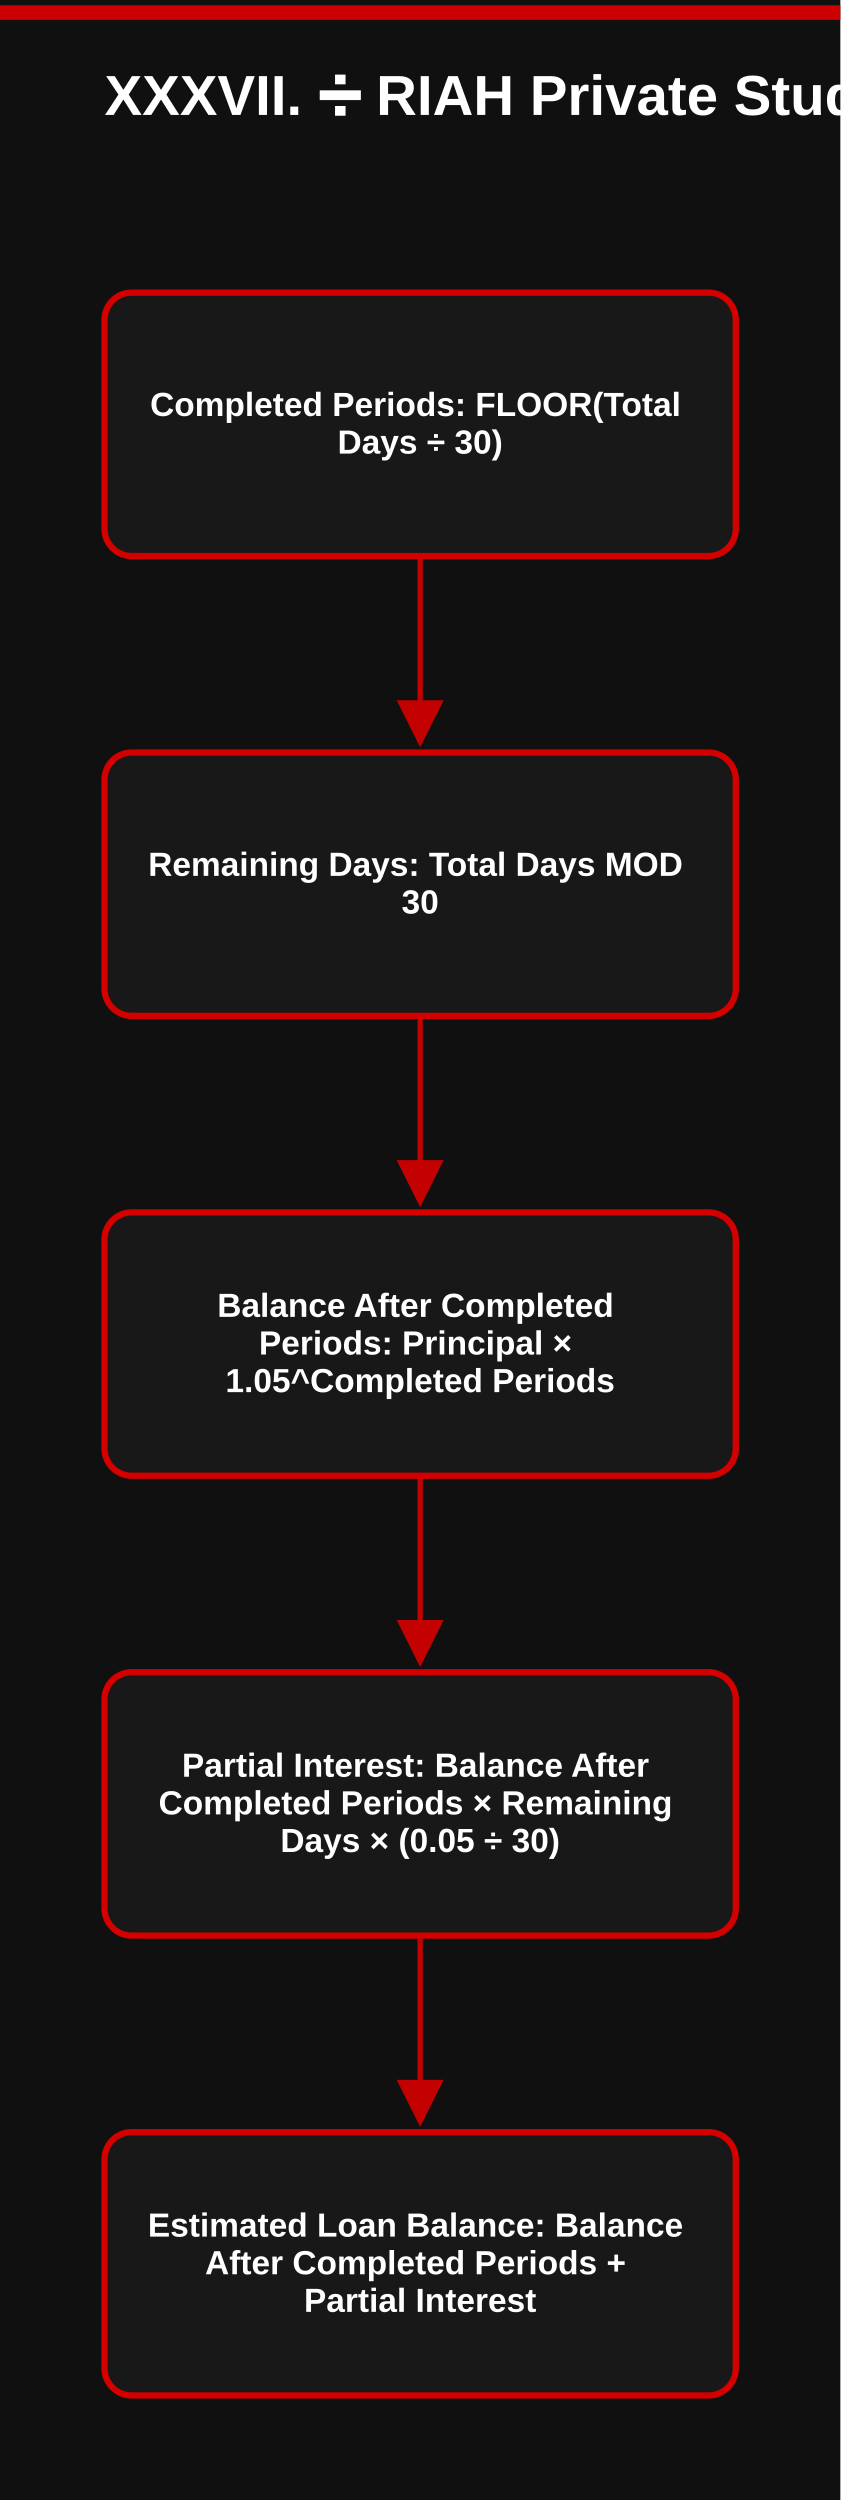
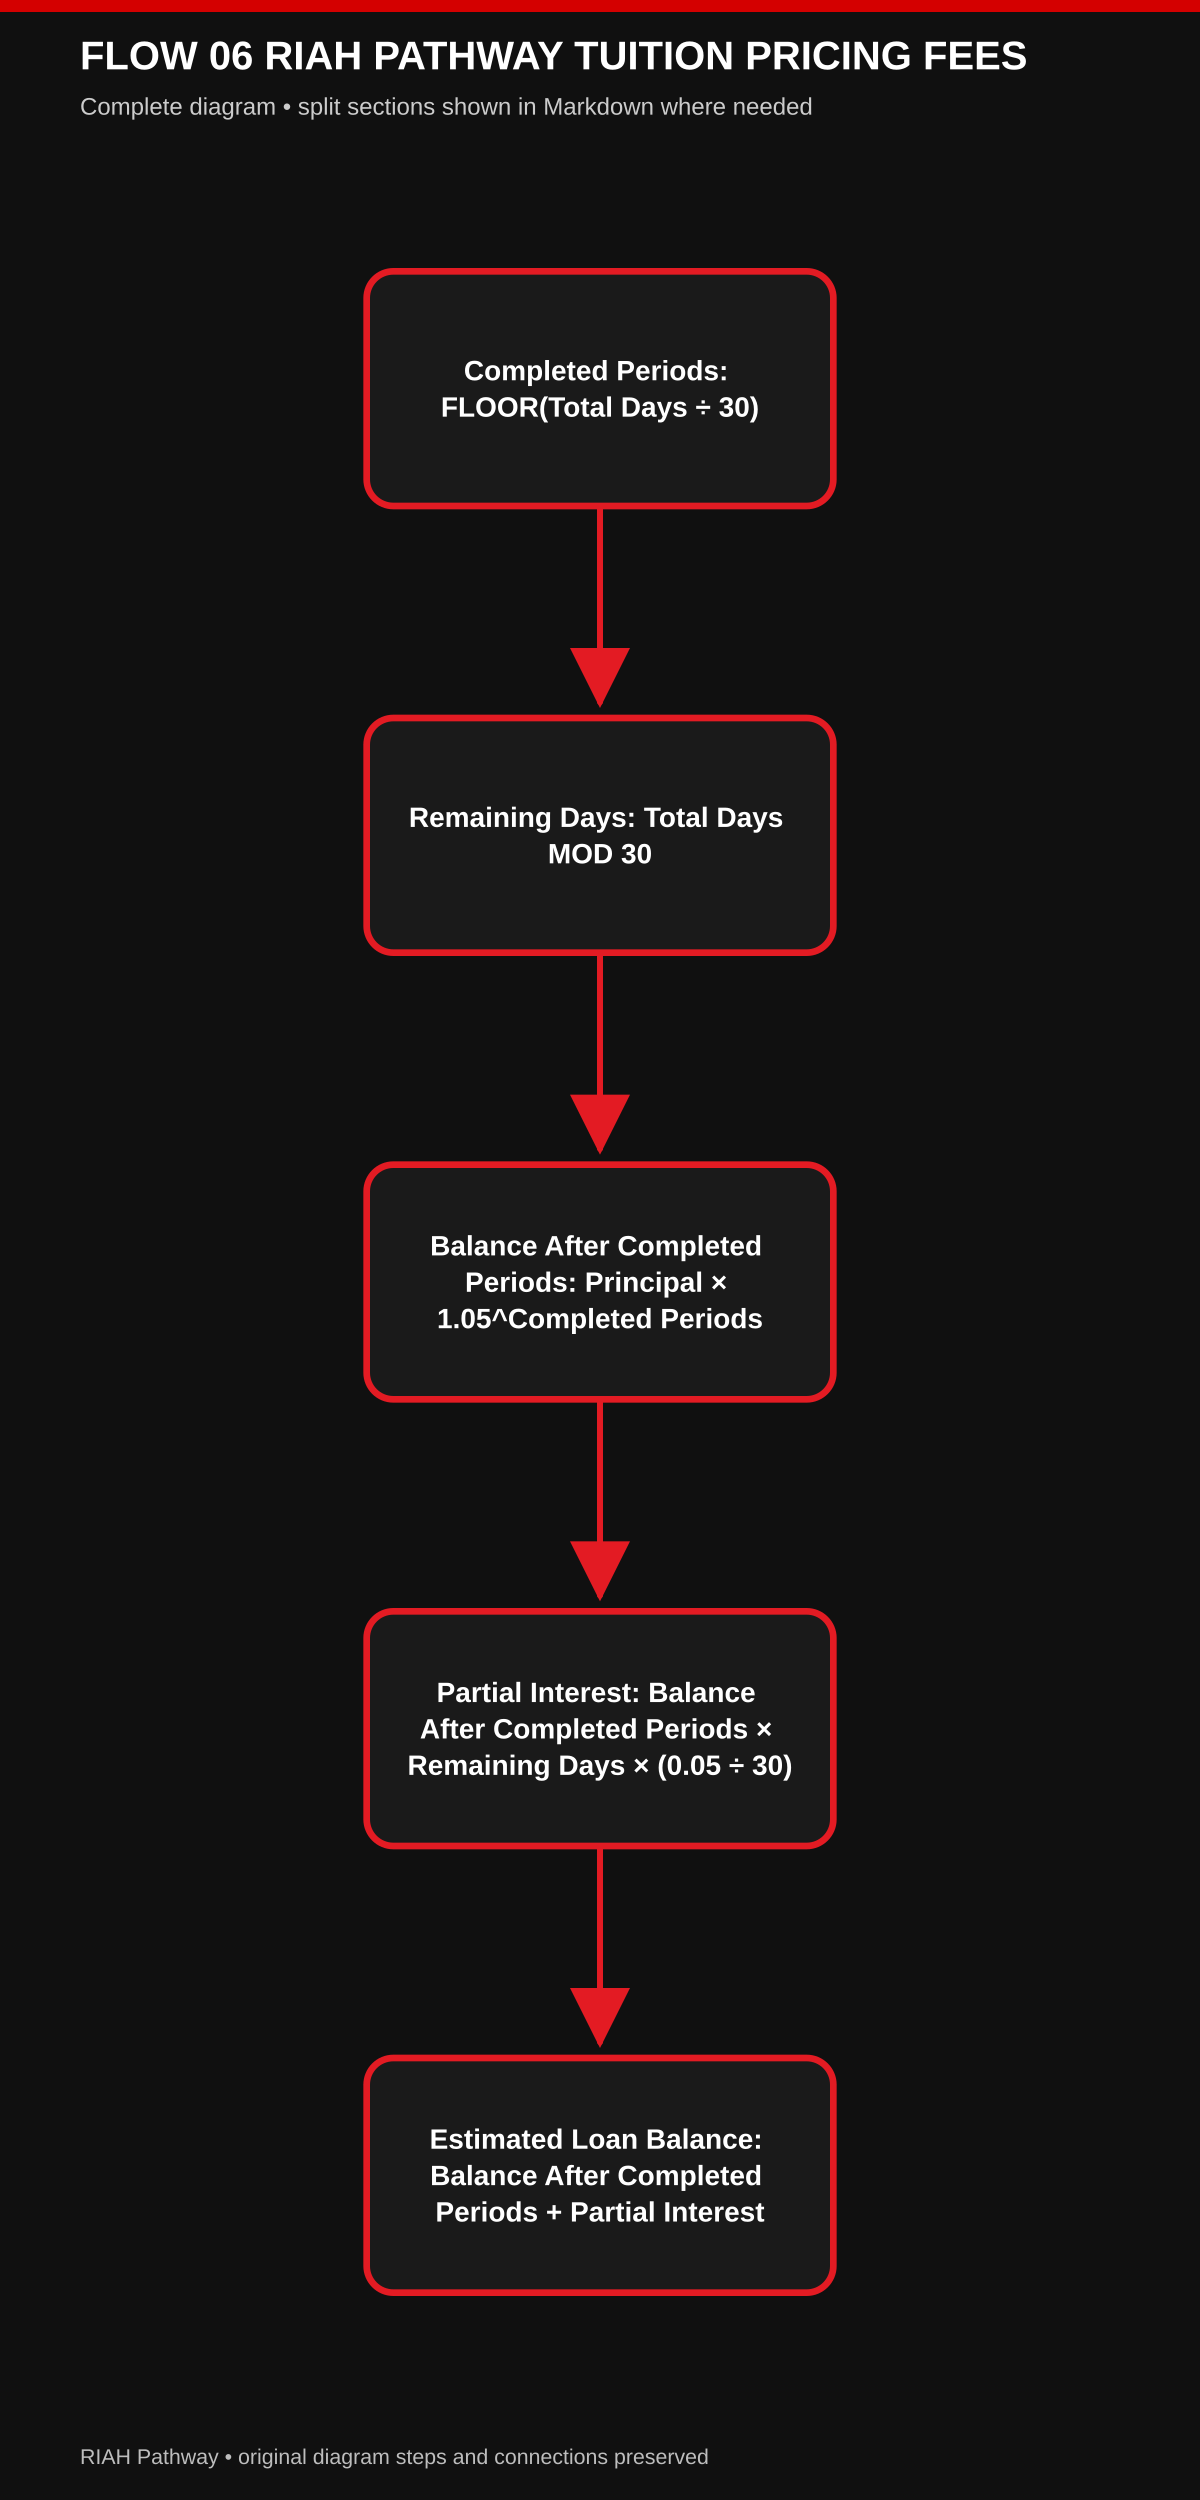
- <svg xmlns="http://www.w3.org/2000/svg" width="402" height="1196" viewBox="0 0 402 1196" role="img" aria-label="XXXVII. ➗ RIAH Private Student Loan Interest">
+ <svg xmlns="http://www.w3.org/2000/svg" width="900" height="1875" viewBox="0 0 900 1875" role="img" aria-label="FLOW 06 RIAH PATHWAY TUITION PRICING FEES">
  <defs>
-     <marker id="arrow" markerWidth="9" markerHeight="9" refX="8" refY="4.5" orient="auto">
-       <path d="M0,0 L9,4.5 L0,9 Z" fill="#CC0000" />
+     <marker id="arrow" markerWidth="10" markerHeight="10" refX="9" refY="5" orient="auto">
+       <path d="M0,0 L10,5 L0,10 Z" fill="#E31B23" />
    </marker>
  </defs>
-   <rect width="402" height="1196" fill="#101010" />
-   <path d="M0,6 H402" stroke="#CC0000" stroke-width="7" />
-   <text x="50" y="55" fill="#FFFFFF" font-family="Arial,sans-serif" font-size="27" font-weight="700">XXXVII. ➗ RIAH Private Student Loan Interest</text>
-   <path d="M201,266 L201,313 L201,313 L201,355" fill="none" stroke="#CC0000" stroke-width="2.5" marker-end="url(#arrow)" opacity=".95" />
-   <path d="M201,486 L201,533 L201,533 L201,575" fill="none" stroke="#CC0000" stroke-width="2.5" marker-end="url(#arrow)" opacity=".95" />
-   <path d="M201,706 L201,753 L201,753 L201,795" fill="none" stroke="#CC0000" stroke-width="2.5" marker-end="url(#arrow)" opacity=".95" />
-   <path d="M201,926 L201,973 L201,973 L201,1015" fill="none" stroke="#CC0000" stroke-width="2.5" marker-end="url(#arrow)" opacity=".95" />
-   <rect x="50" y="140" width="302" height="126" rx="13" fill="#181818" stroke="#D40000" stroke-width="3" />
-   <text x="201" y="199" font-family="Arial,sans-serif" fill="#FFFFFF" text-anchor="middle" font-size="16" font-weight="600">
-     <tspan x="201" dy="0">Completed Periods: FLOOR(Total</tspan>
-     <tspan x="201" dy="18">Days ÷ 30)</tspan>
+   <rect width="900" height="1875" fill="#101010" />
+   <rect width="900" height="9" fill="#D40000" />
+   <text x="60" y="52" fill="#FFFFFF" font-family="Arial,DejaVu Sans,sans-serif" font-size="30" font-weight="700">FLOW 06 RIAH PATHWAY TUITION PRICING FEES</text>
+   <text x="60" y="86" fill="#CCCCCC" font-family="Arial,DejaVu Sans,sans-serif" font-size="18">Complete diagram • split sections shown in Markdown where needed</text>
+   <path d="M450,379.5 L450,453 L450,453 L450,526.5" stroke="#E31B23" stroke-width="4.5" fill="none" stroke-linecap="round" stroke-linejoin="round" marker-end="url(#arrow)" />
+   <path d="M450,714.5 L450,788 L450,788 L450,861.5" stroke="#E31B23" stroke-width="4.5" fill="none" stroke-linecap="round" stroke-linejoin="round" marker-end="url(#arrow)" />
+   <path d="M450,1049.5 L450,1123 L450,1123 L450,1196.5" stroke="#E31B23" stroke-width="4.5" fill="none" stroke-linecap="round" stroke-linejoin="round" marker-end="url(#arrow)" />
+   <path d="M450,1384.5 L450,1458 L450,1458 L450,1531.5" stroke="#E31B23" stroke-width="4.5" fill="none" stroke-linecap="round" stroke-linejoin="round" marker-end="url(#arrow)" />
+   <rect x="275" y="203.5" width="350" height="176" rx="20" fill="#1A1A1A" stroke="#E31B23" stroke-width="5" />
+   <text x="450" y="285.2" font-family="Arial,DejaVu Sans,sans-serif" fill="#FFFFFF" font-size="21" font-weight="700" text-anchor="middle">
+     <tspan x="450" dy="0">Completed Periods:</tspan>
+     <tspan x="450" dy="27.3">FLOOR(Total Days ÷ 30)</tspan>
  </text>
-   <rect x="50" y="360" width="302" height="126" rx="13" fill="#181818" stroke="#D40000" stroke-width="3" />
-   <text x="201" y="419" font-family="Arial,sans-serif" fill="#FFFFFF" text-anchor="middle" font-size="16" font-weight="600">
-     <tspan x="201" dy="0">Remaining Days: Total Days MOD</tspan>
-     <tspan x="201" dy="18">30</tspan>
+   <rect x="275" y="538.5" width="350" height="176" rx="20" fill="#1A1A1A" stroke="#E31B23" stroke-width="5" />
+   <text x="450" y="620.2" font-family="Arial,DejaVu Sans,sans-serif" fill="#FFFFFF" font-size="21" font-weight="700" text-anchor="middle">
+     <tspan x="450" dy="0">Remaining Days: Total Days</tspan>
+     <tspan x="450" dy="27.3">MOD 30</tspan>
  </text>
-   <rect x="50" y="580" width="302" height="126" rx="13" fill="#181818" stroke="#D40000" stroke-width="3" />
-   <text x="201" y="630" font-family="Arial,sans-serif" fill="#FFFFFF" text-anchor="middle" font-size="16" font-weight="600">
-     <tspan x="201" dy="0">Balance After Completed</tspan>
-     <tspan x="201" dy="18">Periods: Principal ×</tspan>
-     <tspan x="201" dy="18">1.05^Completed Periods</tspan>
+   <rect x="275" y="873.5" width="350" height="176" rx="20" fill="#1A1A1A" stroke="#E31B23" stroke-width="5" />
+   <text x="450" y="941.55" font-family="Arial,DejaVu Sans,sans-serif" fill="#FFFFFF" font-size="21" font-weight="700" text-anchor="middle">
+     <tspan x="450" dy="0">Balance After Completed</tspan>
+     <tspan x="450" dy="27.3">Periods: Principal ×</tspan>
+     <tspan x="450" dy="27.3">1.05^Completed Periods</tspan>
  </text>
-   <rect x="50" y="800" width="302" height="126" rx="13" fill="#181818" stroke="#D40000" stroke-width="3" />
-   <text x="201" y="850" font-family="Arial,sans-serif" fill="#FFFFFF" text-anchor="middle" font-size="16" font-weight="600">
-     <tspan x="201" dy="0">Partial Interest: Balance After</tspan>
-     <tspan x="201" dy="18">Completed Periods × Remaining</tspan>
-     <tspan x="201" dy="18">Days × (0.05 ÷ 30)</tspan>
+   <rect x="275" y="1208.5" width="350" height="176" rx="20" fill="#1A1A1A" stroke="#E31B23" stroke-width="5" />
+   <text x="450" y="1276.55" font-family="Arial,DejaVu Sans,sans-serif" fill="#FFFFFF" font-size="21" font-weight="700" text-anchor="middle">
+     <tspan x="450" dy="0">Partial Interest: Balance</tspan>
+     <tspan x="450" dy="27.3">After Completed Periods ×</tspan>
+     <tspan x="450" dy="27.3">Remaining Days × (0.05 ÷ 30)</tspan>
  </text>
-   <rect x="50" y="1020" width="302" height="126" rx="13" fill="#181818" stroke="#D40000" stroke-width="3" />
-   <text x="201" y="1070" font-family="Arial,sans-serif" fill="#FFFFFF" text-anchor="middle" font-size="16" font-weight="600">
-     <tspan x="201" dy="0">Estimated Loan Balance: Balance</tspan>
-     <tspan x="201" dy="18">After Completed Periods +</tspan>
-     <tspan x="201" dy="18">Partial Interest</tspan>
+   <rect x="275" y="1543.5" width="350" height="176" rx="20" fill="#1A1A1A" stroke="#E31B23" stroke-width="5" />
+   <text x="450" y="1611.55" font-family="Arial,DejaVu Sans,sans-serif" fill="#FFFFFF" font-size="21" font-weight="700" text-anchor="middle">
+     <tspan x="450" dy="0">Estimated Loan Balance:</tspan>
+     <tspan x="450" dy="27.3">Balance After Completed</tspan>
+     <tspan x="450" dy="27.3">Periods + Partial Interest</tspan>
  </text>
+   <text x="60" y="1848" fill="#BDBDBD" font-family="Arial,DejaVu Sans,sans-serif" font-size="16">RIAH Pathway • original diagram steps and connections preserved</text>
</svg>
